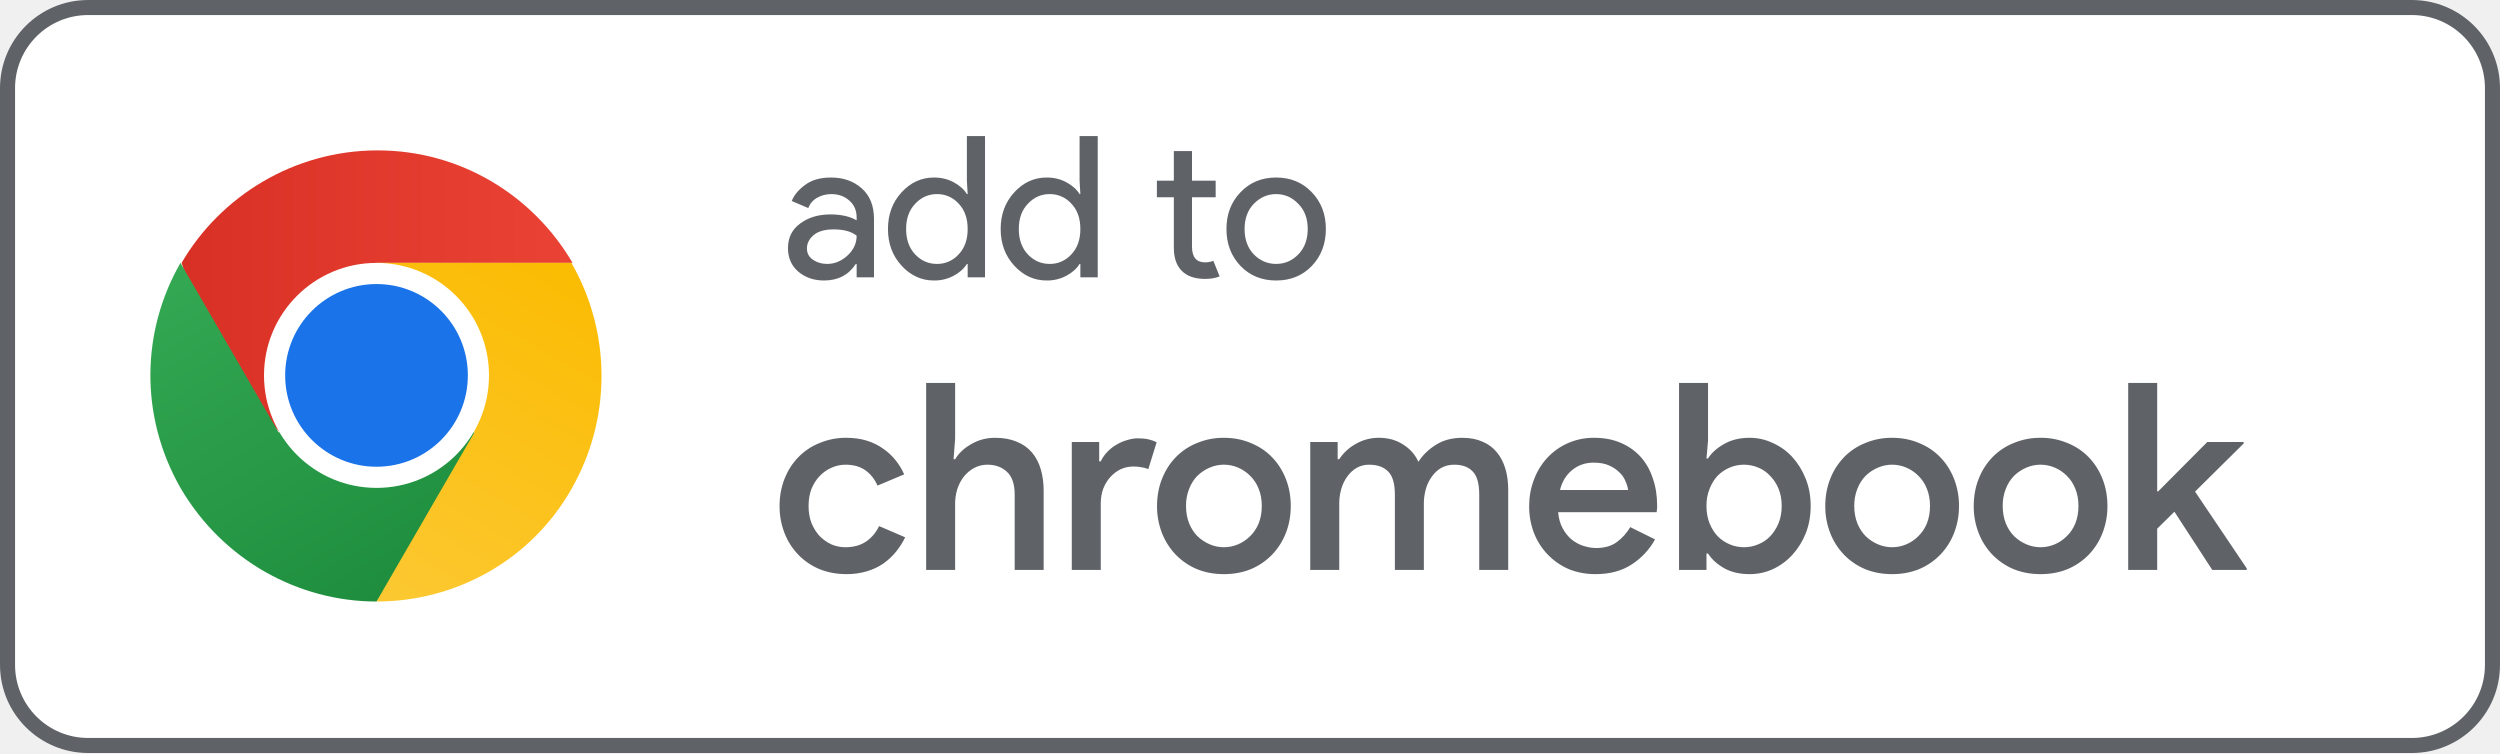
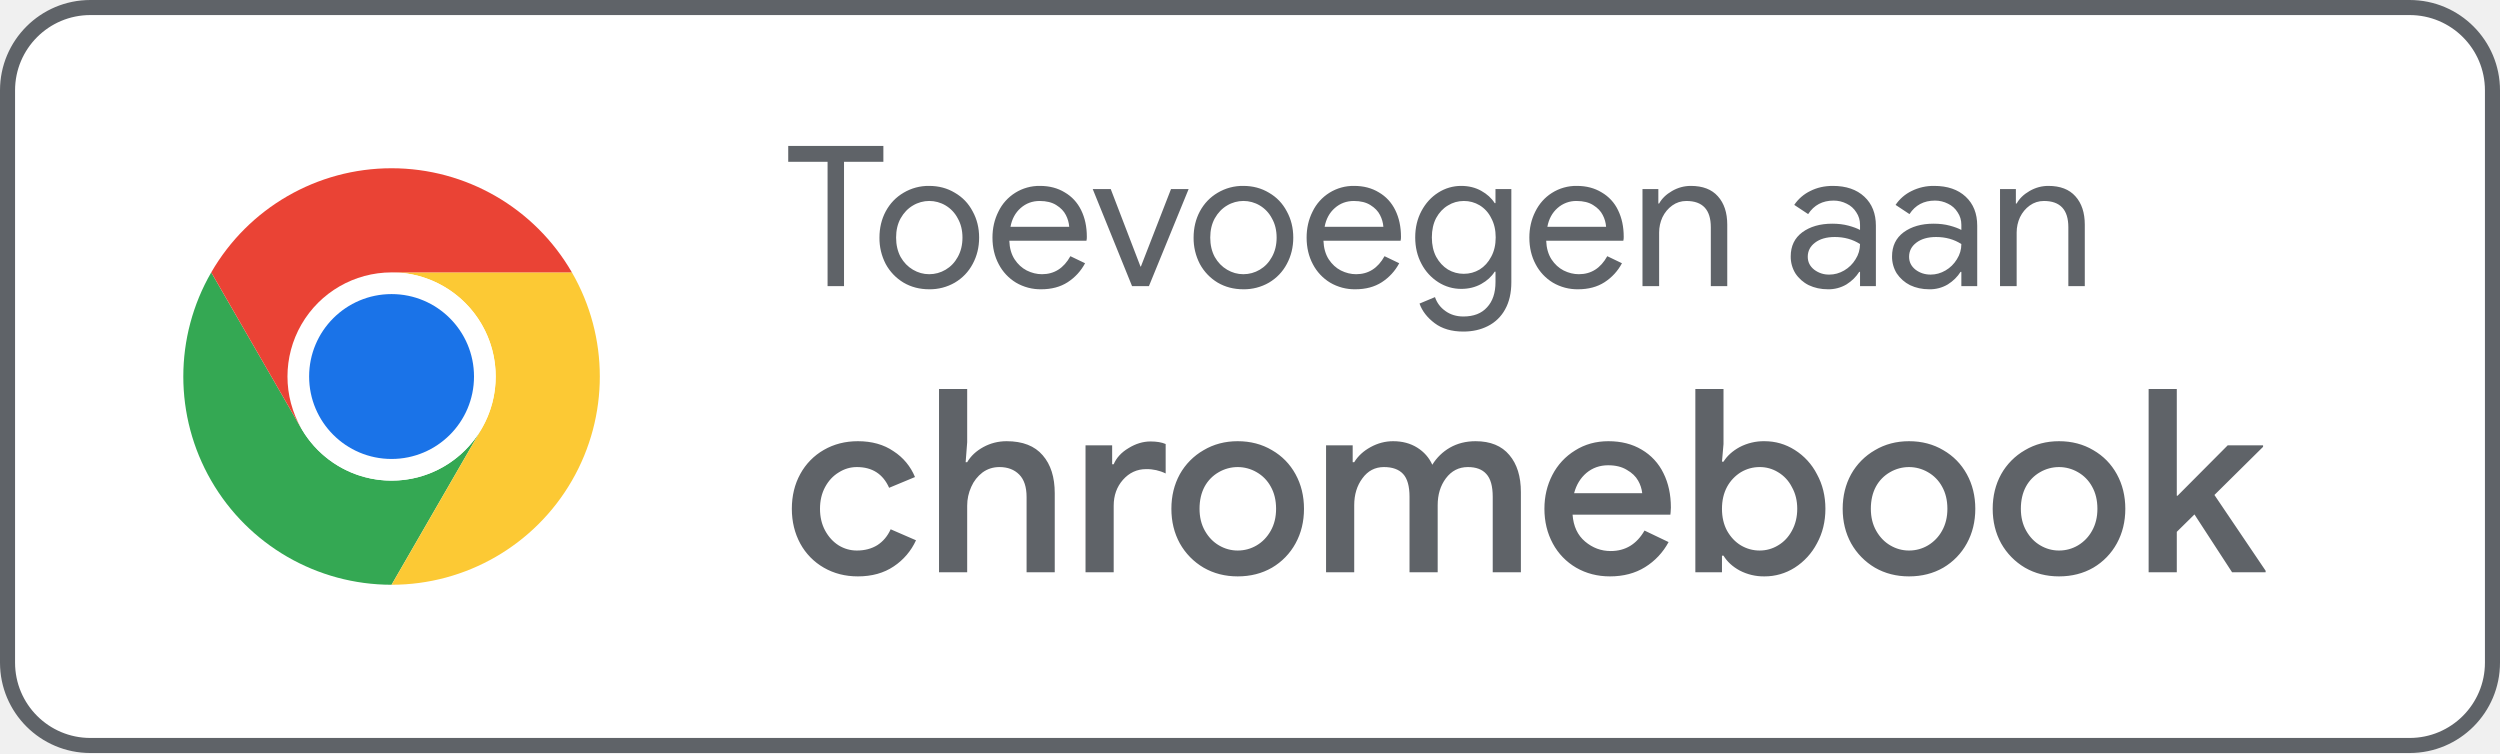
<svg xmlns="http://www.w3.org/2000/svg" width="166" height="50" fill="none">
-   <g clip-path="url(#a)">
-     <path fill="#fff" d="M0 5.85A5.85 5.85 0 0 1 5.85 0h154.3A5.85 5.85 0 0 1 166 5.85v38.3a5.85 5.85 0 0 1-5.85 5.85H5.85A5.85 5.85 0 0 1 0 44.15V5.85Z" />
-     <path fill="#5F6368" fill-rule="evenodd" d="M160.15 1H5.85A4.85 4.85 0 0 0 1 5.85v38.3A4.85 4.85 0 0 0 5.85 49h154.3a4.85 4.85 0 0 0 4.85-4.85V5.85A4.85 4.85 0 0 0 160.15 1ZM5.85 0A5.85 5.85 0 0 0 0 5.85v38.3A5.85 5.85 0 0 0 5.85 50h154.3a5.85 5.85 0 0 0 5.85-5.85V5.85A5.85 5.85 0 0 0 160.15 0H5.85Z" clip-rule="evenodd" />
-     <path fill="#5F6368" d="M82.366 12.77c.62-.655 1.41-.983 2.37-.983.961 0 1.752.328 2.372.983.62.646.93 1.458.93 2.436s-.31 1.795-.93 2.45c-.62.646-1.41.969-2.371.969-.96 0-1.751-.323-2.371-.97-.62-.654-.93-1.47-.93-2.449 0-.978.31-1.79.93-2.436Zm.89 4.126c.42.419.913.628 1.48.628.568 0 1.057-.209 1.468-.628.419-.428.629-.991.629-1.69 0-.698-.21-1.257-.63-1.676-.41-.428-.899-.642-1.466-.642-.568 0-1.061.214-1.48.642-.41.419-.616.978-.616 1.676 0 .699.205 1.262.616 1.69ZM80.013 18.52c-.672 0-1.188-.179-1.546-.537-.349-.358-.524-.864-.524-1.52v-3.366h-1.126v-1.1h1.126v-1.965h1.206v1.965h1.571v1.1h-1.572v3.275c0 .698.289 1.048.865 1.048.218 0 .402-.035.55-.105l.42 1.035c-.263.113-.586.17-.97.17ZM69.496 18.625c-.83 0-1.545-.328-2.148-.983-.602-.654-.904-1.467-.904-2.436 0-.97.302-1.781.904-2.436.603-.655 1.319-.983 2.148-.983.49 0 .926.105 1.31.315.393.21.686.471.878.786h.052l-.052-.891v-2.96h1.205v9.378h-1.153v-.89h-.052c-.192.314-.485.576-.878.785a2.69 2.69 0 0 1-1.31.315Zm.197-1.1a1.9 1.9 0 0 0 1.44-.63c.402-.418.603-.982.603-1.689 0-.707-.2-1.27-.602-1.69a1.9 1.9 0 0 0-1.441-.628c-.56 0-1.04.214-1.441.642-.402.419-.603.978-.603 1.676 0 .699.201 1.262.603 1.69.402.419.882.628 1.44.628ZM62.013 18.625c-.83 0-1.545-.328-2.148-.983-.603-.654-.904-1.467-.904-2.436 0-.97.301-1.781.904-2.436.602-.655 1.319-.983 2.148-.983.49 0 .926.105 1.31.315.393.21.685.471.878.786h.052l-.052-.891v-2.96h1.205v9.378h-1.153v-.89h-.052c-.192.314-.485.576-.878.785a2.69 2.69 0 0 1-1.31.315Zm.197-1.1a1.9 1.9 0 0 0 1.44-.63c.402-.418.603-.982.603-1.689 0-.707-.2-1.27-.602-1.69a1.9 1.9 0 0 0-1.441-.628c-.56 0-1.04.214-1.441.642-.402.419-.603.978-.603 1.676 0 .699.201 1.262.603 1.69.401.419.882.628 1.44.628ZM54.72 18.625c-.682 0-1.254-.197-1.716-.59-.455-.393-.682-.912-.682-1.558 0-.699.271-1.245.813-1.638.54-.401 1.209-.602 2.004-.602.707 0 1.288.13 1.742.393v-.184c0-.471-.162-.847-.485-1.126-.323-.288-.72-.432-1.192-.432-.35 0-.668.083-.956.248a1.29 1.29 0 0 0-.576.682l-1.1-.472c.148-.384.44-.738.877-1.06.437-.333 1.013-.499 1.729-.499.82 0 1.502.24 2.043.72.542.481.812 1.158.812 2.031v3.877h-1.152v-.89h-.053c-.48.733-1.183 1.1-2.109 1.1Zm.196-1.1c.498 0 .947-.184 1.349-.55.41-.376.616-.817.616-1.324-.34-.279-.852-.419-1.533-.419-.585 0-1.026.127-1.323.38-.297.253-.445.55-.445.89 0 .315.135.564.406.748.27.183.58.274.93.274ZM141.312 25.428h1.925v7.197h.069l3.26-3.278h2.411v.104l-3.226 3.191 3.434 5.099v.104h-2.289l-2.515-3.867-1.144 1.127v2.74h-1.925V25.428ZM135.494 29.07a4.51 4.51 0 0 1 1.786.347c.544.22 1.012.531 1.405.936s.7.884.919 1.44c.22.554.33 1.156.33 1.803a4.85 4.85 0 0 1-.33 1.804 4.314 4.314 0 0 1-.919 1.439 4.252 4.252 0 0 1-1.405.954c-.543.22-1.138.33-1.786.33-.647 0-1.243-.11-1.786-.33a4.262 4.262 0 0 1-1.405-.954 4.33 4.33 0 0 1-.919-1.44 4.87 4.87 0 0 1-.329-1.803c0-.647.11-1.249.329-1.803a4.33 4.33 0 0 1 .919-1.44 4.052 4.052 0 0 1 1.405-.936 4.513 4.513 0 0 1 1.786-.347Zm0 7.266c.324 0 .636-.064.937-.19.3-.128.566-.307.797-.538.243-.232.434-.515.573-.85.138-.347.208-.734.208-1.162 0-.428-.07-.81-.208-1.144a2.418 2.418 0 0 0-.573-.868 2.492 2.492 0 0 0-.797-.537 2.383 2.383 0 0 0-1.873 0 2.686 2.686 0 0 0-.815.537 2.52 2.52 0 0 0-.555.868 2.966 2.966 0 0 0-.208 1.144c0 .428.069.815.208 1.162.138.335.323.618.555.85.242.23.514.41.815.537.3.127.612.191.936.191ZM125.638 29.07c.647 0 1.243.115 1.786.347.543.22 1.012.531 1.405.936s.699.884.919 1.44a4.85 4.85 0 0 1 .329 1.803 4.85 4.85 0 0 1-.329 1.804 4.33 4.33 0 0 1-.919 1.439 4.262 4.262 0 0 1-1.405.954c-.543.22-1.139.33-1.786.33-.648 0-1.243-.11-1.786-.33a4.252 4.252 0 0 1-1.405-.954 4.33 4.33 0 0 1-.919-1.44 4.85 4.85 0 0 1-.33-1.803c0-.647.11-1.249.33-1.803a4.33 4.33 0 0 1 .919-1.44 4.042 4.042 0 0 1 1.405-.936 4.51 4.51 0 0 1 1.786-.347Zm0 7.266c.324 0 .636-.064.936-.19.301-.128.567-.307.798-.538.243-.232.434-.515.572-.85.139-.347.208-.734.208-1.162 0-.428-.069-.81-.208-1.144a2.403 2.403 0 0 0-.572-.868 2.485 2.485 0 0 0-.798-.537 2.383 2.383 0 0 0-1.873 0 2.71 2.71 0 0 0-.815.537 2.55 2.55 0 0 0-.555.868 2.985 2.985 0 0 0-.208 1.144c0 .428.07.815.208 1.162.139.335.324.618.555.85.243.23.515.41.815.537.301.127.613.191.937.191ZM111.489 25.428h1.925v3.833l-.104 1.179h.104c.231-.37.584-.688 1.058-.954.474-.277 1.04-.416 1.699-.416.544 0 1.058.115 1.544.347.497.22.93.531 1.3.936s.665.884.885 1.44c.219.543.329 1.144.329 1.803s-.11 1.266-.329 1.82a4.696 4.696 0 0 1-.885 1.423 4.07 4.07 0 0 1-1.3.954c-.486.22-1 .33-1.544.33-.659 0-1.225-.134-1.699-.4-.474-.277-.827-.6-1.058-.97h-.104v1.092h-1.821V25.428Zm4.318 10.908c.324 0 .636-.064.936-.19.313-.128.578-.307.798-.538.231-.243.416-.532.555-.867.139-.336.208-.717.208-1.145 0-.428-.069-.81-.208-1.144a2.587 2.587 0 0 0-.555-.85 2.155 2.155 0 0 0-.798-.555 2.426 2.426 0 0 0-1.89 0c-.3.127-.566.306-.798.537-.219.232-.398.52-.537.868a2.966 2.966 0 0 0-.208 1.144c0 .428.069.815.208 1.162.139.335.318.618.537.85.232.23.498.41.798.537.301.127.619.191.954.191ZM109.895 35.816a4.61 4.61 0 0 1-1.526 1.647c-.659.44-1.468.66-2.428.66-.636 0-1.225-.11-1.769-.33a4.312 4.312 0 0 1-2.306-2.376 4.898 4.898 0 0 1-.33-1.821c0-.613.105-1.19.313-1.734a4.39 4.39 0 0 1 .867-1.44 4.197 4.197 0 0 1 1.37-.988 4.209 4.209 0 0 1 1.769-.364c.659 0 1.242.11 1.751.33.52.219.96.525 1.318.918.358.393.63.867.815 1.422.197.555.295 1.162.295 1.821v.156a.768.768 0 0 0-.017.157.55.55 0 0 0-.018.138h-6.538c.035.405.133.758.295 1.058.162.3.359.55.59.746.243.196.509.34.798.433.289.093.572.139.849.139.555 0 1.012-.133 1.37-.399a3.29 3.29 0 0 0 .885-.988l1.647.815Zm-1.786-3.278a2.129 2.129 0 0 0-.173-.572 1.528 1.528 0 0 0-.399-.59 2.096 2.096 0 0 0-.694-.468c-.277-.127-.618-.19-1.023-.19-.555 0-1.035.167-1.439.502-.394.324-.659.763-.798 1.318h4.526ZM87 29.347h1.821v1.145h.104a3.064 3.064 0 0 1 1.11-1.023 3.037 3.037 0 0 1 1.509-.4c.636 0 1.18.151 1.63.452.462.289.798.67 1.006 1.144.289-.45.676-.826 1.162-1.127.485-.312 1.07-.468 1.751-.468.52 0 .971.087 1.353.26.382.162.694.393.936.694.255.3.445.664.573 1.092.127.416.19.885.19 1.405v5.324h-1.924V32.85c0-.74-.145-1.254-.434-1.543-.278-.3-.688-.451-1.231-.451-.312 0-.596.07-.85.208-.243.139-.45.33-.624.572a2.553 2.553 0 0 0-.4.816 3.46 3.46 0 0 0-.138.988v4.405H92.62V32.85c0-.74-.15-1.254-.45-1.543-.29-.3-.712-.451-1.267-.451-.3 0-.572.07-.815.208-.243.139-.45.33-.624.572a2.551 2.551 0 0 0-.399.816 3.46 3.46 0 0 0-.139.988v4.405H87v-8.498ZM81.267 29.07c.648 0 1.243.115 1.787.347.543.22 1.011.531 1.404.936s.7.884.92 1.44c.219.554.329 1.156.329 1.803s-.11 1.249-.33 1.804a4.324 4.324 0 0 1-.919 1.439 4.257 4.257 0 0 1-1.404.954c-.544.22-1.14.33-1.787.33s-1.242-.11-1.786-.33a4.258 4.258 0 0 1-1.404-.954 4.322 4.322 0 0 1-.92-1.44 4.856 4.856 0 0 1-.33-1.803c0-.647.11-1.249.33-1.803.22-.555.526-1.035.92-1.44a4.048 4.048 0 0 1 1.404-.936 4.513 4.513 0 0 1 1.786-.347Zm0 7.266c.324 0 .636-.064.937-.19.3-.128.566-.307.797-.538.243-.232.434-.515.573-.85.139-.347.208-.734.208-1.162 0-.428-.07-.81-.208-1.144a2.415 2.415 0 0 0-.573-.868 2.49 2.49 0 0 0-.797-.537 2.38 2.38 0 0 0-1.873 0 2.7 2.7 0 0 0-.815.537c-.231.232-.416.52-.555.868a2.971 2.971 0 0 0-.208 1.144c0 .428.07.815.208 1.162.139.335.324.618.555.85a2.7 2.7 0 0 0 .815.537c.3.127.613.191.936.191ZM71.166 29.347h1.82v1.284h.105c.104-.22.243-.422.416-.607a2.67 2.67 0 0 1 .607-.486c.231-.139.468-.243.711-.312.254-.081.497-.121.728-.121.278 0 .515.023.711.069.197.046.376.11.538.19l-.555 1.787a1.586 1.586 0 0 0-.433-.122 2.511 2.511 0 0 0-.555-.052c-.313 0-.602.064-.868.191-.254.127-.48.3-.676.52-.196.22-.352.48-.468.78-.104.301-.156.62-.156.955v4.422h-1.925v-8.498ZM61.496 25.428h1.925v3.694l-.104 1.37h.104c.243-.405.601-.74 1.075-1.006.474-.277 1-.416 1.578-.416.555 0 1.035.087 1.44.26.404.162.74.399 1.005.711.266.312.463.688.59 1.127.127.428.19.902.19 1.422v5.255h-1.924V32.85c0-.705-.174-1.214-.52-1.526-.336-.312-.764-.468-1.284-.468a1.8 1.8 0 0 0-.902.225c-.254.14-.48.33-.676.573-.185.242-.33.52-.433.832a3.4 3.4 0 0 0-.14.971v4.388h-1.924V25.428ZM60.105 35.677a4.915 4.915 0 0 1-.607.954c-.231.289-.509.549-.832.78-.313.22-.677.393-1.093.52a4.67 4.67 0 0 1-1.37.191c-.647 0-1.243-.11-1.786-.33a4.258 4.258 0 0 1-1.405-.953 4.322 4.322 0 0 1-.919-1.44 4.856 4.856 0 0 1-.33-1.803c0-.647.11-1.249.33-1.803.22-.555.526-1.035.92-1.44a4.048 4.048 0 0 1 1.404-.936 4.513 4.513 0 0 1 1.786-.347c.497 0 .948.063 1.353.19.416.128.78.307 1.092.538.324.22.601.48.833.78.231.29.416.596.555.92l-1.77.745c-.196-.439-.467-.78-.814-1.023-.347-.243-.786-.364-1.318-.364-.324 0-.636.07-.937.208-.289.127-.549.312-.78.555-.22.231-.399.514-.538.85-.127.335-.19.71-.19 1.127 0 .416.063.792.19 1.127.14.336.318.624.538.867.231.231.491.416.78.555.3.127.613.191.937.191.532 0 .983-.121 1.352-.364.382-.255.677-.601.885-1.04l1.734.745Z" />
-     <path fill="url(#b)" d="m12.056 17.456 2.071 6.287 4.438 4.955 6.509-11.242h12.944c-2.589-4.438-7.397-7.47-12.944-7.47-5.547 0-10.429 3.032-13.018 7.47Z" />
-     <path fill="url(#c)" d="m25 39.94 4.438-4.955 2.07-6.287H18.492l-6.509-11.242c-2.589 4.511-2.736 10.133 0 14.94 2.81 4.808 7.84 7.545 13.018 7.545Z" />
-     <path fill="url(#d)" d="M37.944 17.456H25l6.509 11.242L25 39.941c5.177 0 10.207-2.663 12.944-7.47a15.107 15.107 0 0 0 0-15.015Z" />
-     <path fill="#fff" d="M25 32.396a7.47 7.47 0 1 0 0-14.94 7.47 7.47 0 0 0 0 14.94Z" />
-     <path fill="#1A73E8" d="M25 30.991a6.065 6.065 0 1 0 0-12.13 6.065 6.065 0 0 0 0 12.13Z" />
-   </g>
-   <defs>
-     <linearGradient id="b" x1="12.028" x2="37.942" y1="19.346" y2="19.346" gradientUnits="userSpaceOnUse">
-       <stop stop-color="#D93025" />
-       <stop offset="1" stop-color="#EA4335" />
-     </linearGradient>
-     <linearGradient id="c" x1="26.604" x2="13.646" y1="38.982" y2="16.539" gradientUnits="userSpaceOnUse">
-       <stop stop-color="#1E8E3E" />
-       <stop offset="1" stop-color="#34A853" />
-     </linearGradient>
-     <linearGradient id="d" x1="35.798" x2="22.841" y1="17.446" y2="39.888" gradientUnits="userSpaceOnUse">
-       <stop stop-color="#FBBC04" />
-       <stop offset="1" stop-color="#FCC934" />
-     </linearGradient>
-     <clipPath id="a">
-       <path fill="#fff" d="M0 0h166v50H0z" />
-     </clipPath>
-   </defs>
+   <rect width="165" height="49" x=".5" y=".5" fill="#fff" rx="5.5" />
+   <rect width="165" height="49" x=".5" y=".5" stroke="#5F6368" rx="5.5" />
+   <path fill="#34A853" d="m20.013 28.458-5.987-10.37a13.82 13.82 0 0 0-.001 13.827A13.82 13.82 0 0 0 26 38.828l5.987-10.37v-.002a6.914 6.914 0 0 1-11.975.002" />
+   <path fill="#FCC934" d="m31.987 28.458-5.986 10.37a13.82 13.82 0 0 0 11.974-6.913 13.82 13.82 0 0 0-.002-13.829H26l-.002.001a6.914 6.914 0 0 1 5.99 10.37" />
+   <path fill="#fff" d="M26 31.914a6.914 6.914 0 1 0 0-13.828 6.914 6.914 0 0 0 0 13.828" />
+   <path fill="#1A73E8" d="M26 30.475a5.474 5.474 0 1 0 0-10.948 5.474 5.474 0 0 0 0 10.948" />
+   <path fill="#EA4335" d="M26 18.086h11.973A13.82 13.82 0 0 0 26 11.172a13.82 13.82 0 0 0-11.974 6.916l5.986 10.37h.002A6.915 6.915 0 0 1 26 18.087" />
+   <path fill="#5F6368" d="M54.951 10.745h-2.613V9.692h6.318v1.053h-2.613V19h-1.092zm6.747 8.463q-.949 0-1.703-.442a3.24 3.24 0 0 1-1.183-1.235 3.7 3.7 0 0 1-.416-1.755q0-.962.416-1.742.429-.793 1.183-1.235a3.23 3.23 0 0 1 1.703-.455q.949 0 1.703.455.767.442 1.183 1.235.43.78.43 1.742t-.43 1.755q-.416.78-1.183 1.235a3.3 3.3 0 0 1-1.703.442m0-1.001q.585 0 1.092-.299.507-.3.806-.845.312-.56.312-1.287 0-.728-.312-1.274a2.14 2.14 0 0 0-.806-.858 2.11 2.11 0 0 0-2.17 0q-.508.3-.82.858-.3.546-.299 1.274 0 .728.3 1.287.31.546.818.845.507.3 1.08.299m7.438 1.001a3.2 3.2 0 0 1-1.677-.442 3.1 3.1 0 0 1-1.144-1.222q-.416-.78-.416-1.768 0-.936.39-1.716a3.01 3.01 0 0 1 2.769-1.716q.936 0 1.638.429.715.416 1.092 1.183.377.766.377 1.768a1 1 0 0 1-.026.26h-5.122q.025.728.351 1.235.325.494.806.741.494.247 1.014.247 1.222 0 1.885-1.196l.975.468q-.416.78-1.157 1.261-.728.468-1.755.468m1.859-4.147a2 2 0 0 0-.221-.78q-.195-.39-.637-.663-.429-.273-1.105-.273-.728 0-1.261.468t-.676 1.248zm1.56-2.509h1.196l1.977 5.148h.026l2.001-5.148h1.17L76.288 19h-1.119zm10.001 6.656q-.948 0-1.703-.442a3.24 3.24 0 0 1-1.182-1.235 3.7 3.7 0 0 1-.417-1.755q.001-.962.416-1.742.43-.793 1.183-1.235a3.23 3.23 0 0 1 1.704-.455q.948 0 1.703.455.766.442 1.182 1.235.43.78.43 1.742t-.43 1.755q-.416.78-1.182 1.235a3.3 3.3 0 0 1-1.704.442m0-1.001q.585 0 1.093-.299.507-.3.805-.845.313-.56.313-1.287 0-.728-.312-1.274a2.14 2.14 0 0 0-.806-.858 2.11 2.11 0 0 0-2.171 0q-.507.3-.82.858-.299.546-.299 1.274t.3 1.287q.31.546.819.845.507.3 1.079.299m7.438 1.001a3.2 3.2 0 0 1-1.677-.442 3.1 3.1 0 0 1-1.144-1.222q-.416-.78-.416-1.768 0-.936.39-1.716a3.01 3.01 0 0 1 2.769-1.716q.936 0 1.638.429.716.416 1.092 1.183.377.766.377 1.768a1 1 0 0 1-.026.26h-5.122q.027.728.351 1.235.326.494.806.741.495.247 1.014.247 1.222 0 1.885-1.196l.975.468q-.416.78-1.157 1.261-.727.468-1.755.468m1.86-4.147a2 2 0 0 0-.222-.78q-.195-.39-.637-.663-.429-.273-1.105-.273-.728 0-1.26.468-.534.468-.677 1.248zm5.312 6.955q-1.17 0-1.91-.559-.742-.56-1.002-1.3l1.027-.429q.195.572.69.923.506.364 1.195.364 1.028 0 1.573-.611.56-.598.56-1.677v-.689h-.053q-.312.494-.897.819t-1.326.325a2.8 2.8 0 0 1-1.52-.442 3.2 3.2 0 0 1-1.119-1.222q-.416-.78-.416-1.755t.416-1.755q.417-.78 1.118-1.222a2.8 2.8 0 0 1 1.521-.442q.741 0 1.326.325.586.326.897.819h.052v-.936h1.053v6.188q0 1.066-.416 1.807a2.65 2.65 0 0 1-1.144 1.105q-.714.364-1.625.364m.026-3.835q.573 0 1.053-.286.482-.3.767-.845.3-.546.3-1.287t-.3-1.287a2.03 2.03 0 0 0-.767-.845 2 2 0 0 0-1.053-.286q-.572 0-1.053.299-.48.285-.78.832-.285.546-.286 1.287 0 .741.286 1.287.3.546.78.845.481.286 1.053.286m7.592 1.027a3.2 3.2 0 0 1-1.677-.442 3.1 3.1 0 0 1-1.144-1.222q-.416-.78-.416-1.768 0-.936.39-1.716.39-.793 1.105-1.248a3 3 0 0 1 1.664-.468q.936 0 1.638.429a2.7 2.7 0 0 1 1.092 1.183q.377.766.377 1.768a1 1 0 0 1-.026.26h-5.122q.027.728.351 1.235.326.494.806.741.495.247 1.014.247 1.222 0 1.885-1.196l.975.468q-.416.78-1.157 1.261-.727.468-1.755.468m1.859-4.147a2 2 0 0 0-.221-.78q-.195-.39-.637-.663-.429-.273-1.105-.273a1.85 1.85 0 0 0-1.261.468q-.532.468-.676 1.248zm2.416-2.509h1.053v.962h.052q.273-.495.858-.832.585-.338 1.248-.338 1.184 0 1.794.689.624.69.624 1.885V19h-1.092v-3.913q0-1.742-1.625-1.742-.52 0-.936.299-.416.3-.65.78-.22.48-.221 1.014V19h-1.105zm12.313 6.656q-.702 0-1.274-.273a2.27 2.27 0 0 1-.884-.78 2.1 2.1 0 0 1-.312-1.131q0-1.027.767-1.599.78-.572 1.989-.572.597 0 1.079.13.48.13.767.286v-.338q0-.468-.247-.832a1.5 1.5 0 0 0-.637-.572 1.9 1.9 0 0 0-.871-.208q-1.105 0-1.69.897l-.923-.611a2.7 2.7 0 0 1 1.066-.923q.663-.338 1.495-.338 1.325 0 2.093.715.767.715.767 1.924V19h-1.053v-.949h-.052q-.312.495-.845.832a2.33 2.33 0 0 1-1.235.325m.091-.975q.52 0 .988-.273t.754-.741a1.85 1.85 0 0 0 .299-1.014q-.729-.468-1.677-.468-.82 0-1.313.377-.481.364-.481.936 0 .52.429.858a1.6 1.6 0 0 0 1.001.325m6.637.975q-.701 0-1.274-.273a2.3 2.3 0 0 1-.884-.78 2.1 2.1 0 0 1-.312-1.131q0-1.027.767-1.599.78-.572 1.989-.572.599 0 1.079.13.482.13.767.286v-.338q0-.468-.247-.832a1.5 1.5 0 0 0-.637-.572 1.9 1.9 0 0 0-.871-.208q-1.105 0-1.69.897l-.923-.611a2.7 2.7 0 0 1 1.066-.923 3.25 3.25 0 0 1 1.495-.338q1.326 0 2.093.715.768.715.767 1.924V19h-1.053v-.949h-.052q-.312.495-.845.832a2.3 2.3 0 0 1-1.235.325m.091-.975q.52 0 .988-.273.469-.273.754-.741.3-.468.299-1.014-.727-.468-1.677-.468-.819 0-1.313.377-.48.364-.481.936 0 .52.429.858.43.325 1.001.325m4.608-5.681h1.053v.962h.052q.273-.495.858-.832.585-.338 1.248-.338 1.183 0 1.794.689.624.69.624 1.885V19h-1.092v-3.913q0-1.742-1.625-1.742-.52 0-.936.299-.416.3-.65.78-.22.48-.221 1.014V19h-1.105zm-75.837 25.72q-1.258 0-2.261-.578a4.1 4.1 0 0 1-1.564-1.598q-.561-1.037-.561-2.312 0-1.292.561-2.312a4.1 4.1 0 0 1 1.564-1.598q1.003-.578 2.261-.578 1.395 0 2.363.663a3.7 3.7 0 0 1 1.428 1.717l-1.717.714q-.612-1.377-2.142-1.377-.645 0-1.207.357-.56.34-.901.969-.34.63-.34 1.445t.34 1.445.901.986q.56.34 1.207.34.782 0 1.36-.357.578-.374.884-1.054l1.683.731a4.14 4.14 0 0 1-1.479 1.734q-.985.663-2.38.663m5.387-12.444h1.87v3.536l-.102 1.326h.102q.357-.612 1.07-1.003.715-.39 1.548-.391 1.597 0 2.397.935.799.917.799 2.516V38h-1.87v-4.998q0-1.003-.493-1.496t-1.31-.493q-.627 0-1.121.357a2.4 2.4 0 0 0-.748.952 3 3 0 0 0-.272 1.258V38h-1.87zm9.728 3.74h1.768v1.258h.102q.273-.646.986-1.071.714-.442 1.462-.442.612 0 1.003.17v1.955a2.85 2.85 0 0 0-1.292-.289q-.917 0-1.547.714-.612.697-.612 1.717V38h-1.87zm10.103 8.704q-1.257 0-2.26-.578a4.3 4.3 0 0 1-1.582-1.615q-.56-1.02-.56-2.295t.56-2.295a4.2 4.2 0 0 1 1.581-1.598q1.003-.595 2.261-.595 1.275 0 2.278.595 1.003.578 1.564 1.598t.561 2.295-.56 2.295a4.2 4.2 0 0 1-1.565 1.615q-1.002.578-2.278.578m0-1.717q.68 0 1.258-.34t.935-.969.357-1.462q0-.85-.357-1.479a2.44 2.44 0 0 0-.935-.952 2.5 2.5 0 0 0-2.516 0 2.44 2.44 0 0 0-.935.952q-.34.63-.34 1.479 0 .833.357 1.462.357.63.935.969.579.34 1.241.34m5.868-6.987h1.768v1.122h.102q.374-.612 1.088-1.003t1.496-.391q.918 0 1.598.425t1.003 1.139a3.3 3.3 0 0 1 1.173-1.139q.748-.425 1.7-.425 1.479 0 2.244.918.765.9.765 2.465V38h-1.87v-5.015q0-1.054-.425-1.513-.408-.459-1.224-.459-.9 0-1.462.748-.544.73-.544 1.785V38h-1.87v-5.015q0-1.054-.425-1.513-.424-.459-1.275-.459-.884 0-1.428.748-.544.73-.544 1.785V38h-1.87zm18.851 8.704q-1.242 0-2.244-.578a4.1 4.1 0 0 1-1.547-1.598q-.561-1.037-.561-2.312 0-1.224.527-2.244a4.1 4.1 0 0 1 1.513-1.632q.969-.612 2.21-.612 1.274 0 2.21.561a3.64 3.64 0 0 1 1.445 1.564q.492.986.493 2.278 0 .153-.017.306a3 3 0 0 0-.017.17h-6.494q.084 1.156.833 1.785.747.63 1.7.629 1.461 0 2.244-1.36l1.598.765a4.4 4.4 0 0 1-1.564 1.666q-.987.612-2.329.612m2.142-5.525a2.1 2.1 0 0 0-.272-.833q-.238-.425-.748-.714-.494-.306-1.241-.306-.834 0-1.445.51-.596.51-.816 1.343zm8.118 5.525a3.44 3.44 0 0 1-1.649-.391q-.714-.391-1.071-.986h-.102V38h-1.768V25.828h1.87v3.655l-.102 1.173h.102q.357-.578 1.071-.969a3.44 3.44 0 0 1 1.649-.391q1.088 0 2.006.578a4.1 4.1 0 0 1 1.479 1.615q.561 1.02.561 2.295t-.561 2.295a4.24 4.24 0 0 1-1.479 1.615 3.7 3.7 0 0 1-2.006.578m-.323-1.717q.663 0 1.224-.34.578-.34.918-.969.357-.645.357-1.462 0-.816-.357-1.445a2.4 2.4 0 0 0-.918-.986 2.3 2.3 0 0 0-1.224-.34q-.663 0-1.241.34a2.6 2.6 0 0 0-.918.969q-.34.63-.34 1.462 0 .833.34 1.462.357.63.918.969.578.34 1.241.34m9.919 1.717q-1.257 0-2.261-.578a4.34 4.34 0 0 1-1.581-1.615q-.561-1.02-.561-2.295t.561-2.295a4.2 4.2 0 0 1 1.581-1.598q1.004-.595 2.261-.595 1.276 0 2.278.595 1.003.578 1.564 1.598t.561 2.295-.561 2.295a4.2 4.2 0 0 1-1.564 1.615q-1.002.578-2.278.578m0-1.717q.68 0 1.258-.34a2.56 2.56 0 0 0 .935-.969q.357-.63.357-1.462 0-.85-.357-1.479a2.43 2.43 0 0 0-.935-.952 2.5 2.5 0 0 0-2.516 0 2.44 2.44 0 0 0-.935.952q-.34.63-.34 1.479 0 .833.357 1.462.357.63.935.969.579.34 1.241.34m9.961 1.717q-1.257 0-2.261-.578a4.34 4.34 0 0 1-1.581-1.615q-.561-1.02-.561-2.295t.561-2.295a4.2 4.2 0 0 1 1.581-1.598q1.004-.595 2.261-.595 1.276 0 2.278.595 1.003.578 1.564 1.598t.561 2.295-.561 2.295a4.2 4.2 0 0 1-1.564 1.615q-1.002.578-2.278.578m0-1.717q.68 0 1.258-.34a2.56 2.56 0 0 0 .935-.969q.357-.63.357-1.462 0-.85-.357-1.479a2.43 2.43 0 0 0-.935-.952 2.5 2.5 0 0 0-2.516 0 2.44 2.44 0 0 0-.935.952q-.34.63-.34 1.479 0 .833.357 1.462.357.63.935.969.578.34 1.241.34m5.951-10.727h1.87v7.089h.051l3.332-3.349h2.346v.102l-3.23 3.196 3.4 5.032V38h-2.227l-2.499-3.842-1.173 1.156V38h-1.87z" />
</svg>
